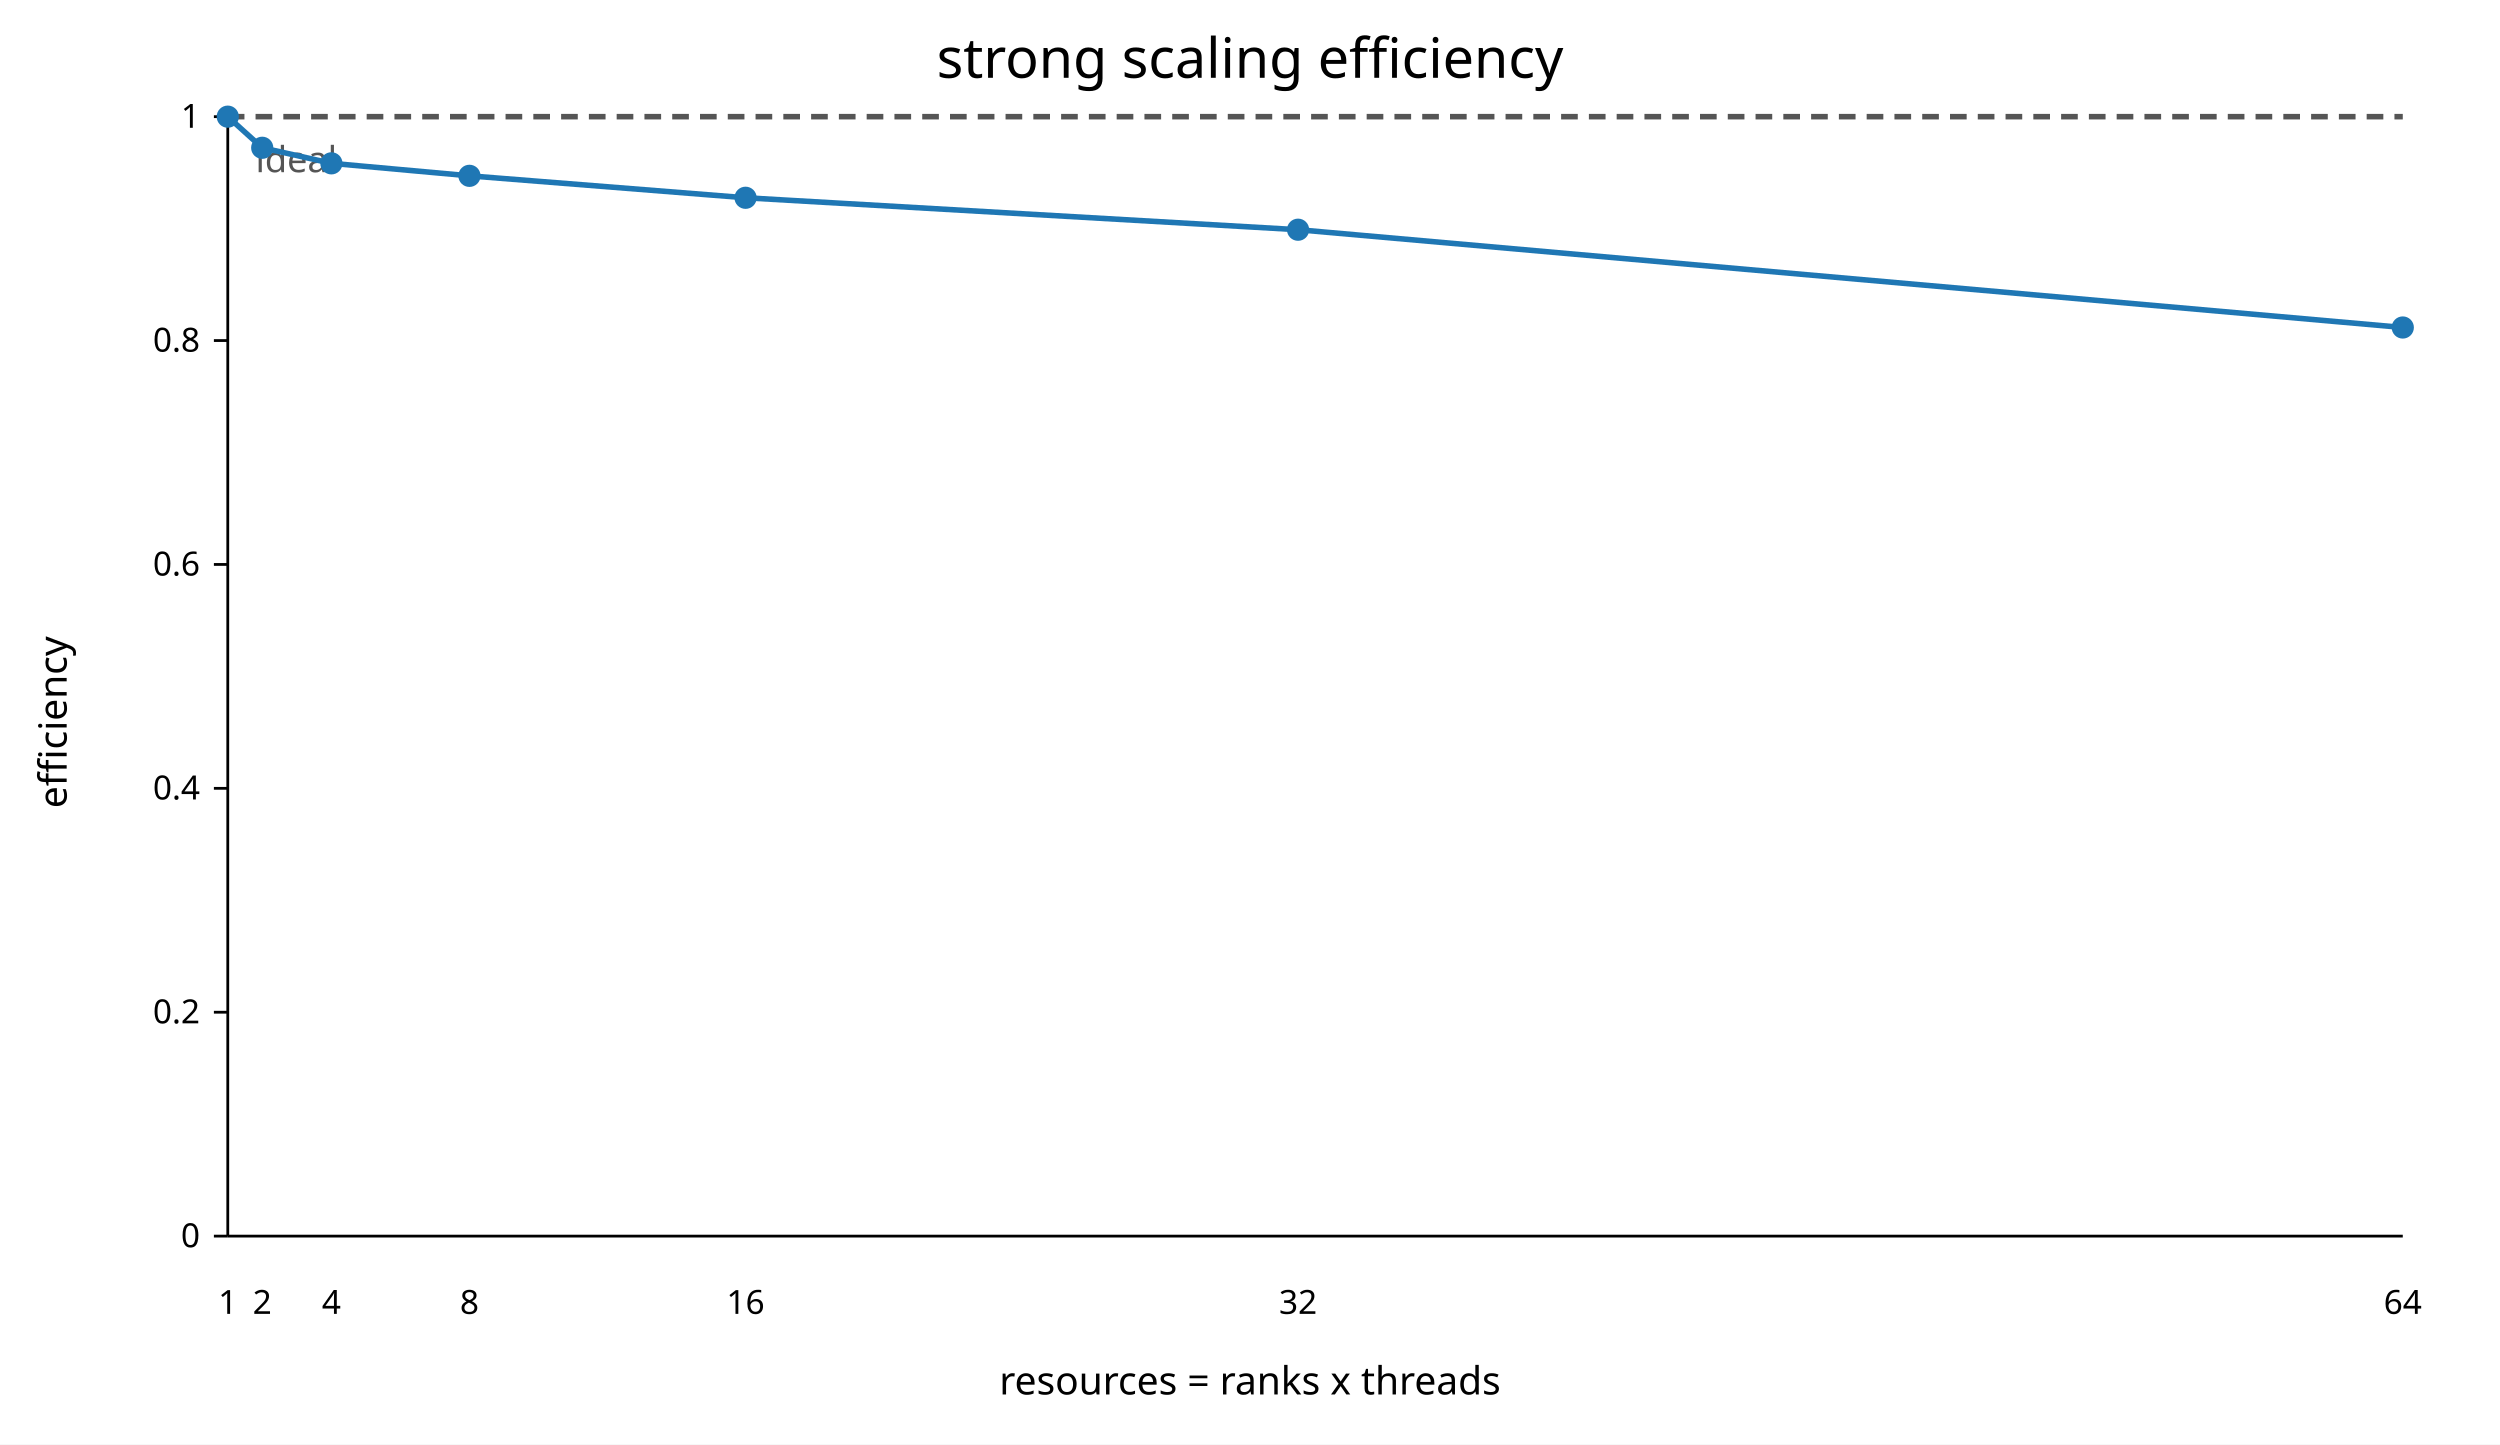
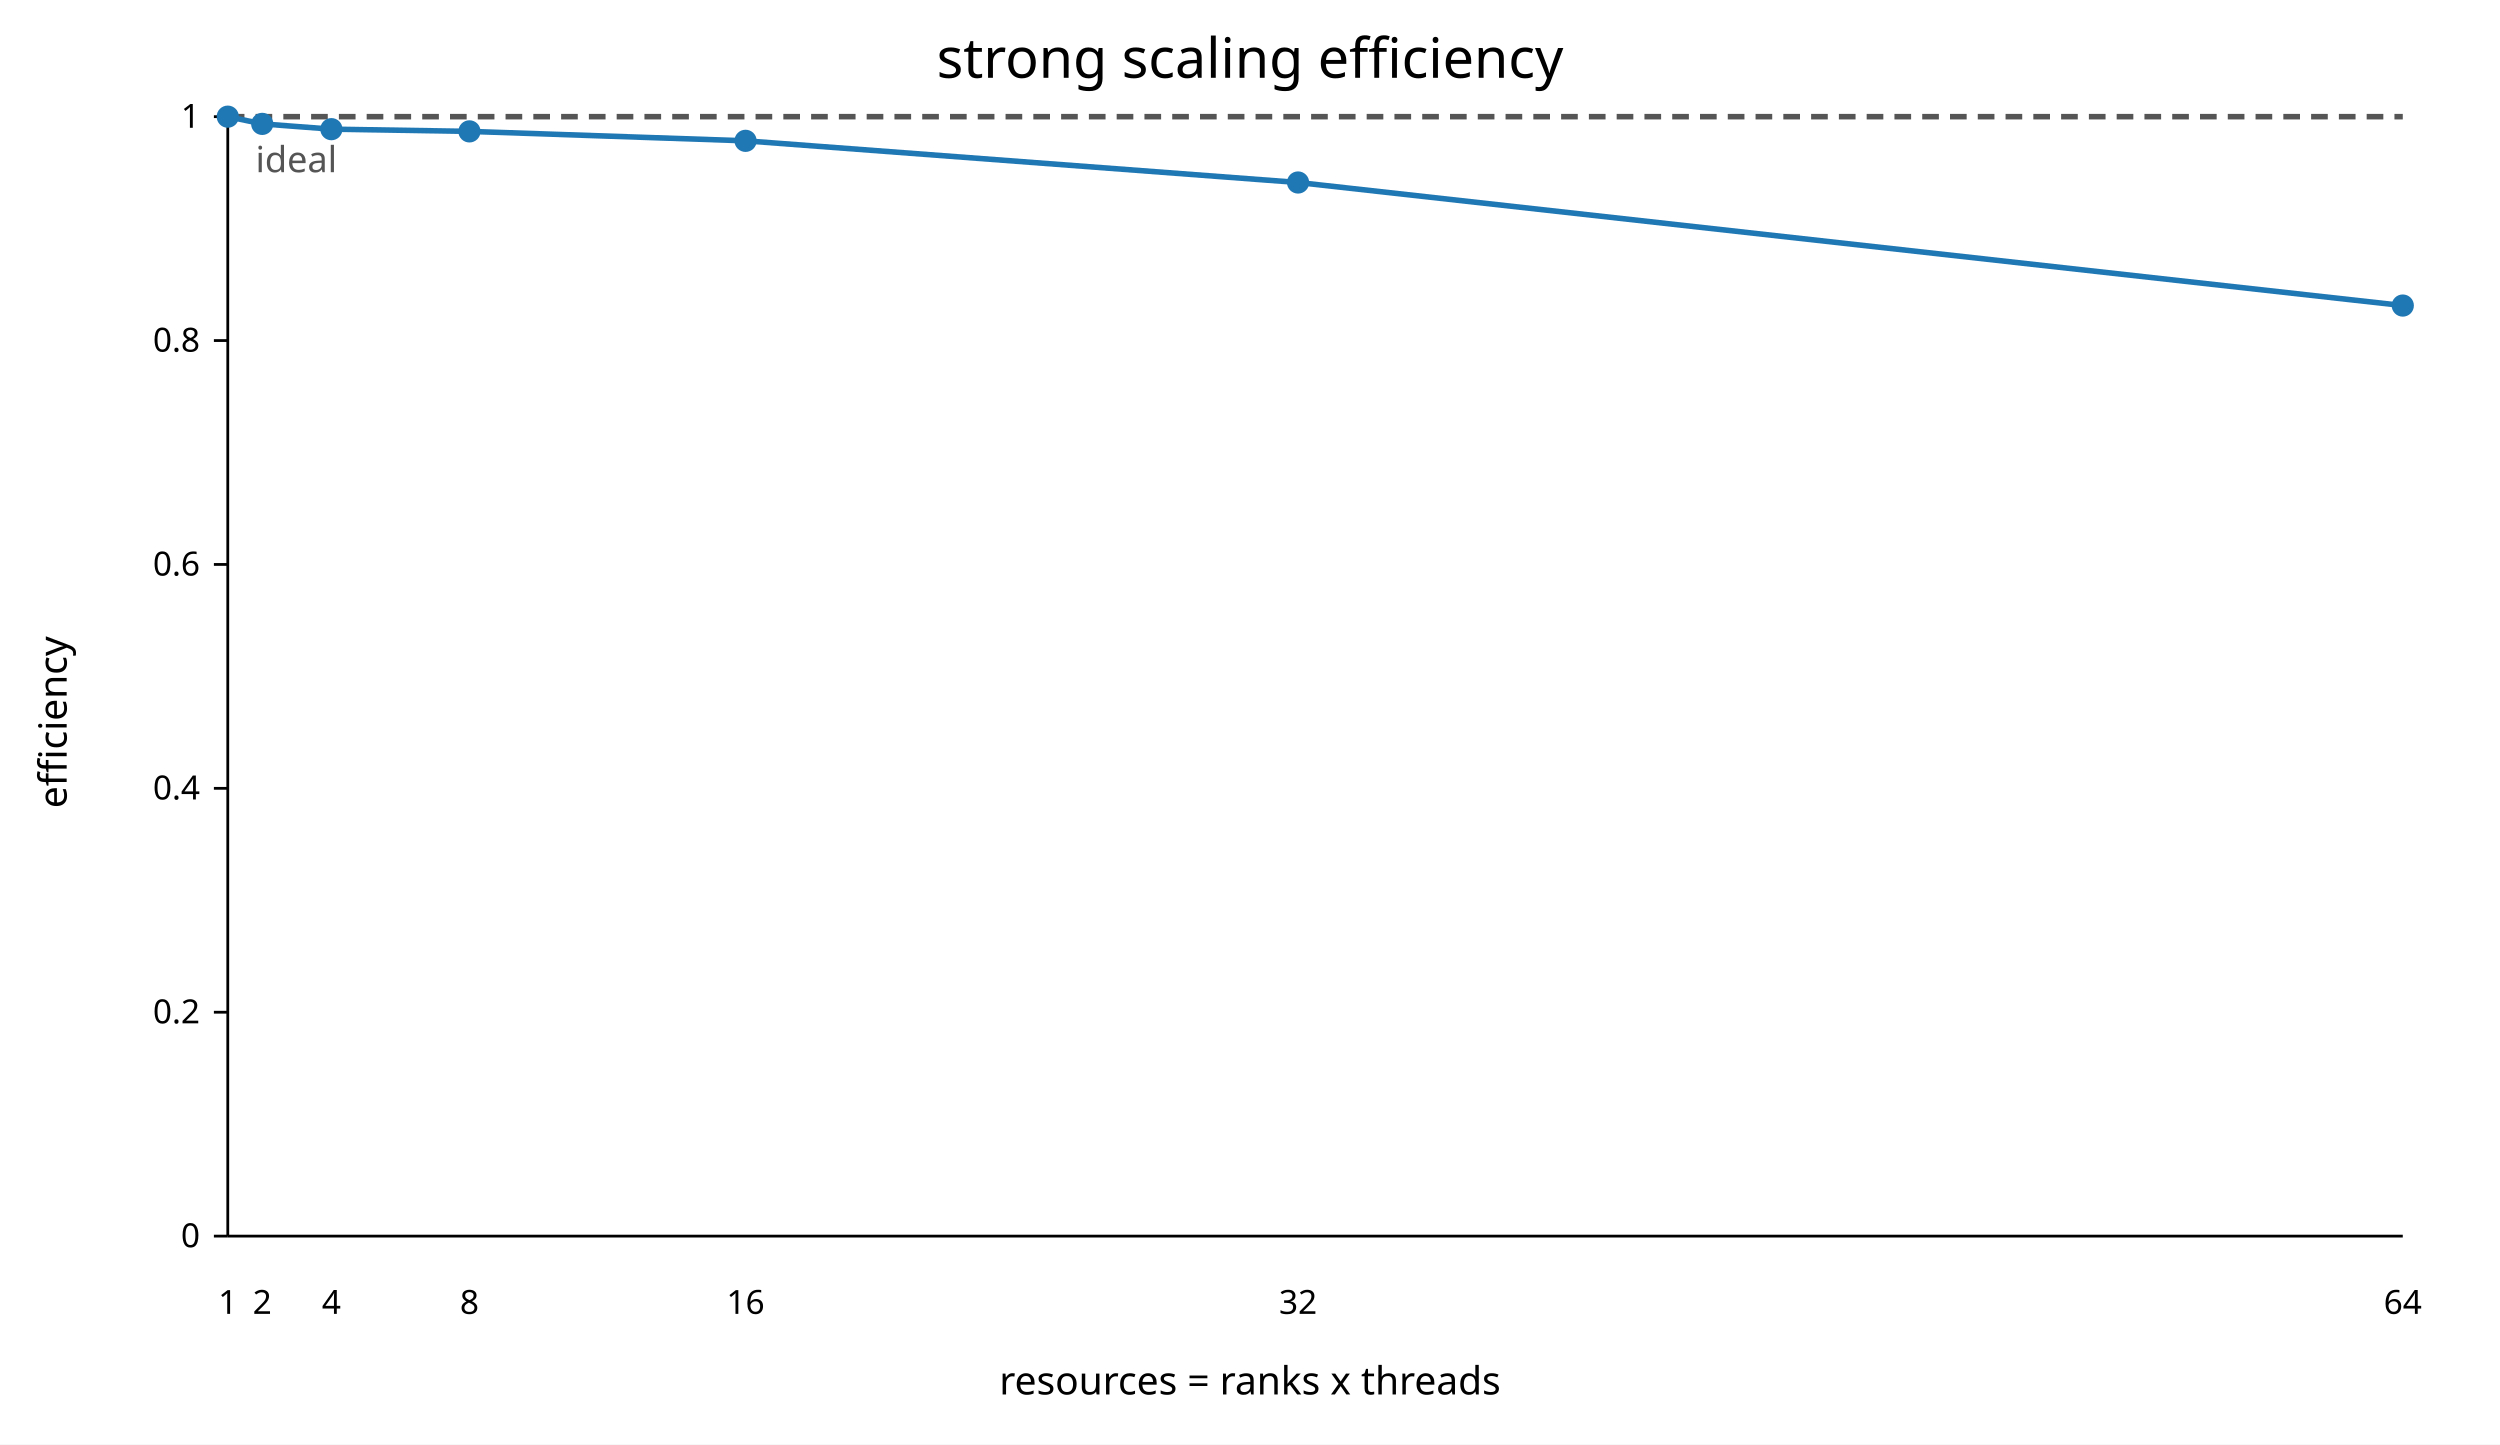
<svg xmlns="http://www.w3.org/2000/svg" width="900" height="520" viewBox="0 0 900 520">
  <rect width="100%" height="100%" fill="white" />
  <text x="450.0" y="28" text-anchor="middle" font-family="sans-serif" font-size="20">strong scaling efficiency</text>
  <line x1="82" y1="445" x2="865" y2="445" stroke="black" />
  <line x1="82" y1="42" x2="82" y2="445" stroke="black" />
  <text x="450.0" y="502" text-anchor="middle" font-family="sans-serif" font-size="14">resources = ranks x threads</text>
  <text transform="translate(24,260.0) rotate(-90)" text-anchor="middle" font-family="sans-serif" font-size="14">efficiency</text>
  <text x="82.0" y="473" text-anchor="middle" font-family="sans-serif" font-size="12">1</text>
  <text x="94.4" y="473" text-anchor="middle" font-family="sans-serif" font-size="12">2</text>
  <text x="119.3" y="473" text-anchor="middle" font-family="sans-serif" font-size="12">4</text>
  <text x="169.0" y="473" text-anchor="middle" font-family="sans-serif" font-size="12">8</text>
  <text x="268.4" y="473" text-anchor="middle" font-family="sans-serif" font-size="12">16</text>
  <text x="467.3" y="473" text-anchor="middle" font-family="sans-serif" font-size="12">32</text>
  <text x="865.0" y="473" text-anchor="middle" font-family="sans-serif" font-size="12">64</text>
  <line x1="77" y1="445.0" x2="82" y2="445.0" stroke="black" />
  <text x="72" y="449.0" text-anchor="end" font-family="sans-serif" font-size="12">0</text>
  <line x1="77" y1="364.4" x2="82" y2="364.4" stroke="black" />
  <text x="72" y="368.4" text-anchor="end" font-family="sans-serif" font-size="12">0.2</text>
  <line x1="77" y1="283.8" x2="82" y2="283.8" stroke="black" />
  <text x="72" y="287.8" text-anchor="end" font-family="sans-serif" font-size="12">0.4</text>
  <line x1="77" y1="203.2" x2="82" y2="203.2" stroke="black" />
  <text x="72" y="207.2" text-anchor="end" font-family="sans-serif" font-size="12">0.6</text>
  <line x1="77" y1="122.6" x2="82" y2="122.6" stroke="black" />
  <text x="72" y="126.6" text-anchor="end" font-family="sans-serif" font-size="12">0.8</text>
  <line x1="77" y1="42.0" x2="82" y2="42.0" stroke="black" />
  <text x="72" y="46.0" text-anchor="end" font-family="sans-serif" font-size="12">1</text>
  <line x1="82" y1="42.0" x2="865" y2="42.0" stroke="#555" stroke-width="2" stroke-dasharray="6,4" />
  <text x="92" y="62" font-family="sans-serif" font-size="13" fill="#555">ideal</text>
-   <polyline points="82.0,42.0 94.4,53.2 119.3,58.8 169.0,63.3 268.4,71.2 467.3,82.7 865.0,117.9" fill="none" stroke="#1f77b4" stroke-width="2" />
+   <polyline points="82.0,42.0 94.4,44.6 119.3,46.5 169.0,47.3 268.4,50.7 467.3,65.7 865.0,110.0" fill="none" stroke="#1f77b4" stroke-width="2" />
  <circle cx="82.0" cy="42.0" r="4" fill="#1f77b4" />
-   <circle cx="94.4" cy="53.2" r="4" fill="#1f77b4" />
-   <circle cx="119.3" cy="58.8" r="4" fill="#1f77b4" />
-   <circle cx="169.0" cy="63.3" r="4" fill="#1f77b4" />
-   <circle cx="268.4" cy="71.2" r="4" fill="#1f77b4" />
-   <circle cx="467.3" cy="82.7" r="4" fill="#1f77b4" />
-   <circle cx="865.0" cy="117.9" r="4" fill="#1f77b4" />
+   <circle cx="94.4" cy="44.6" r="4" fill="#1f77b4" />
+   <circle cx="119.3" cy="46.5" r="4" fill="#1f77b4" />
+   <circle cx="169.0" cy="47.3" r="4" fill="#1f77b4" />
+   <circle cx="268.4" cy="50.7" r="4" fill="#1f77b4" />
+   <circle cx="467.3" cy="65.7" r="4" fill="#1f77b4" />
+   <circle cx="865.0" cy="110.0" r="4" fill="#1f77b4" />
</svg>
